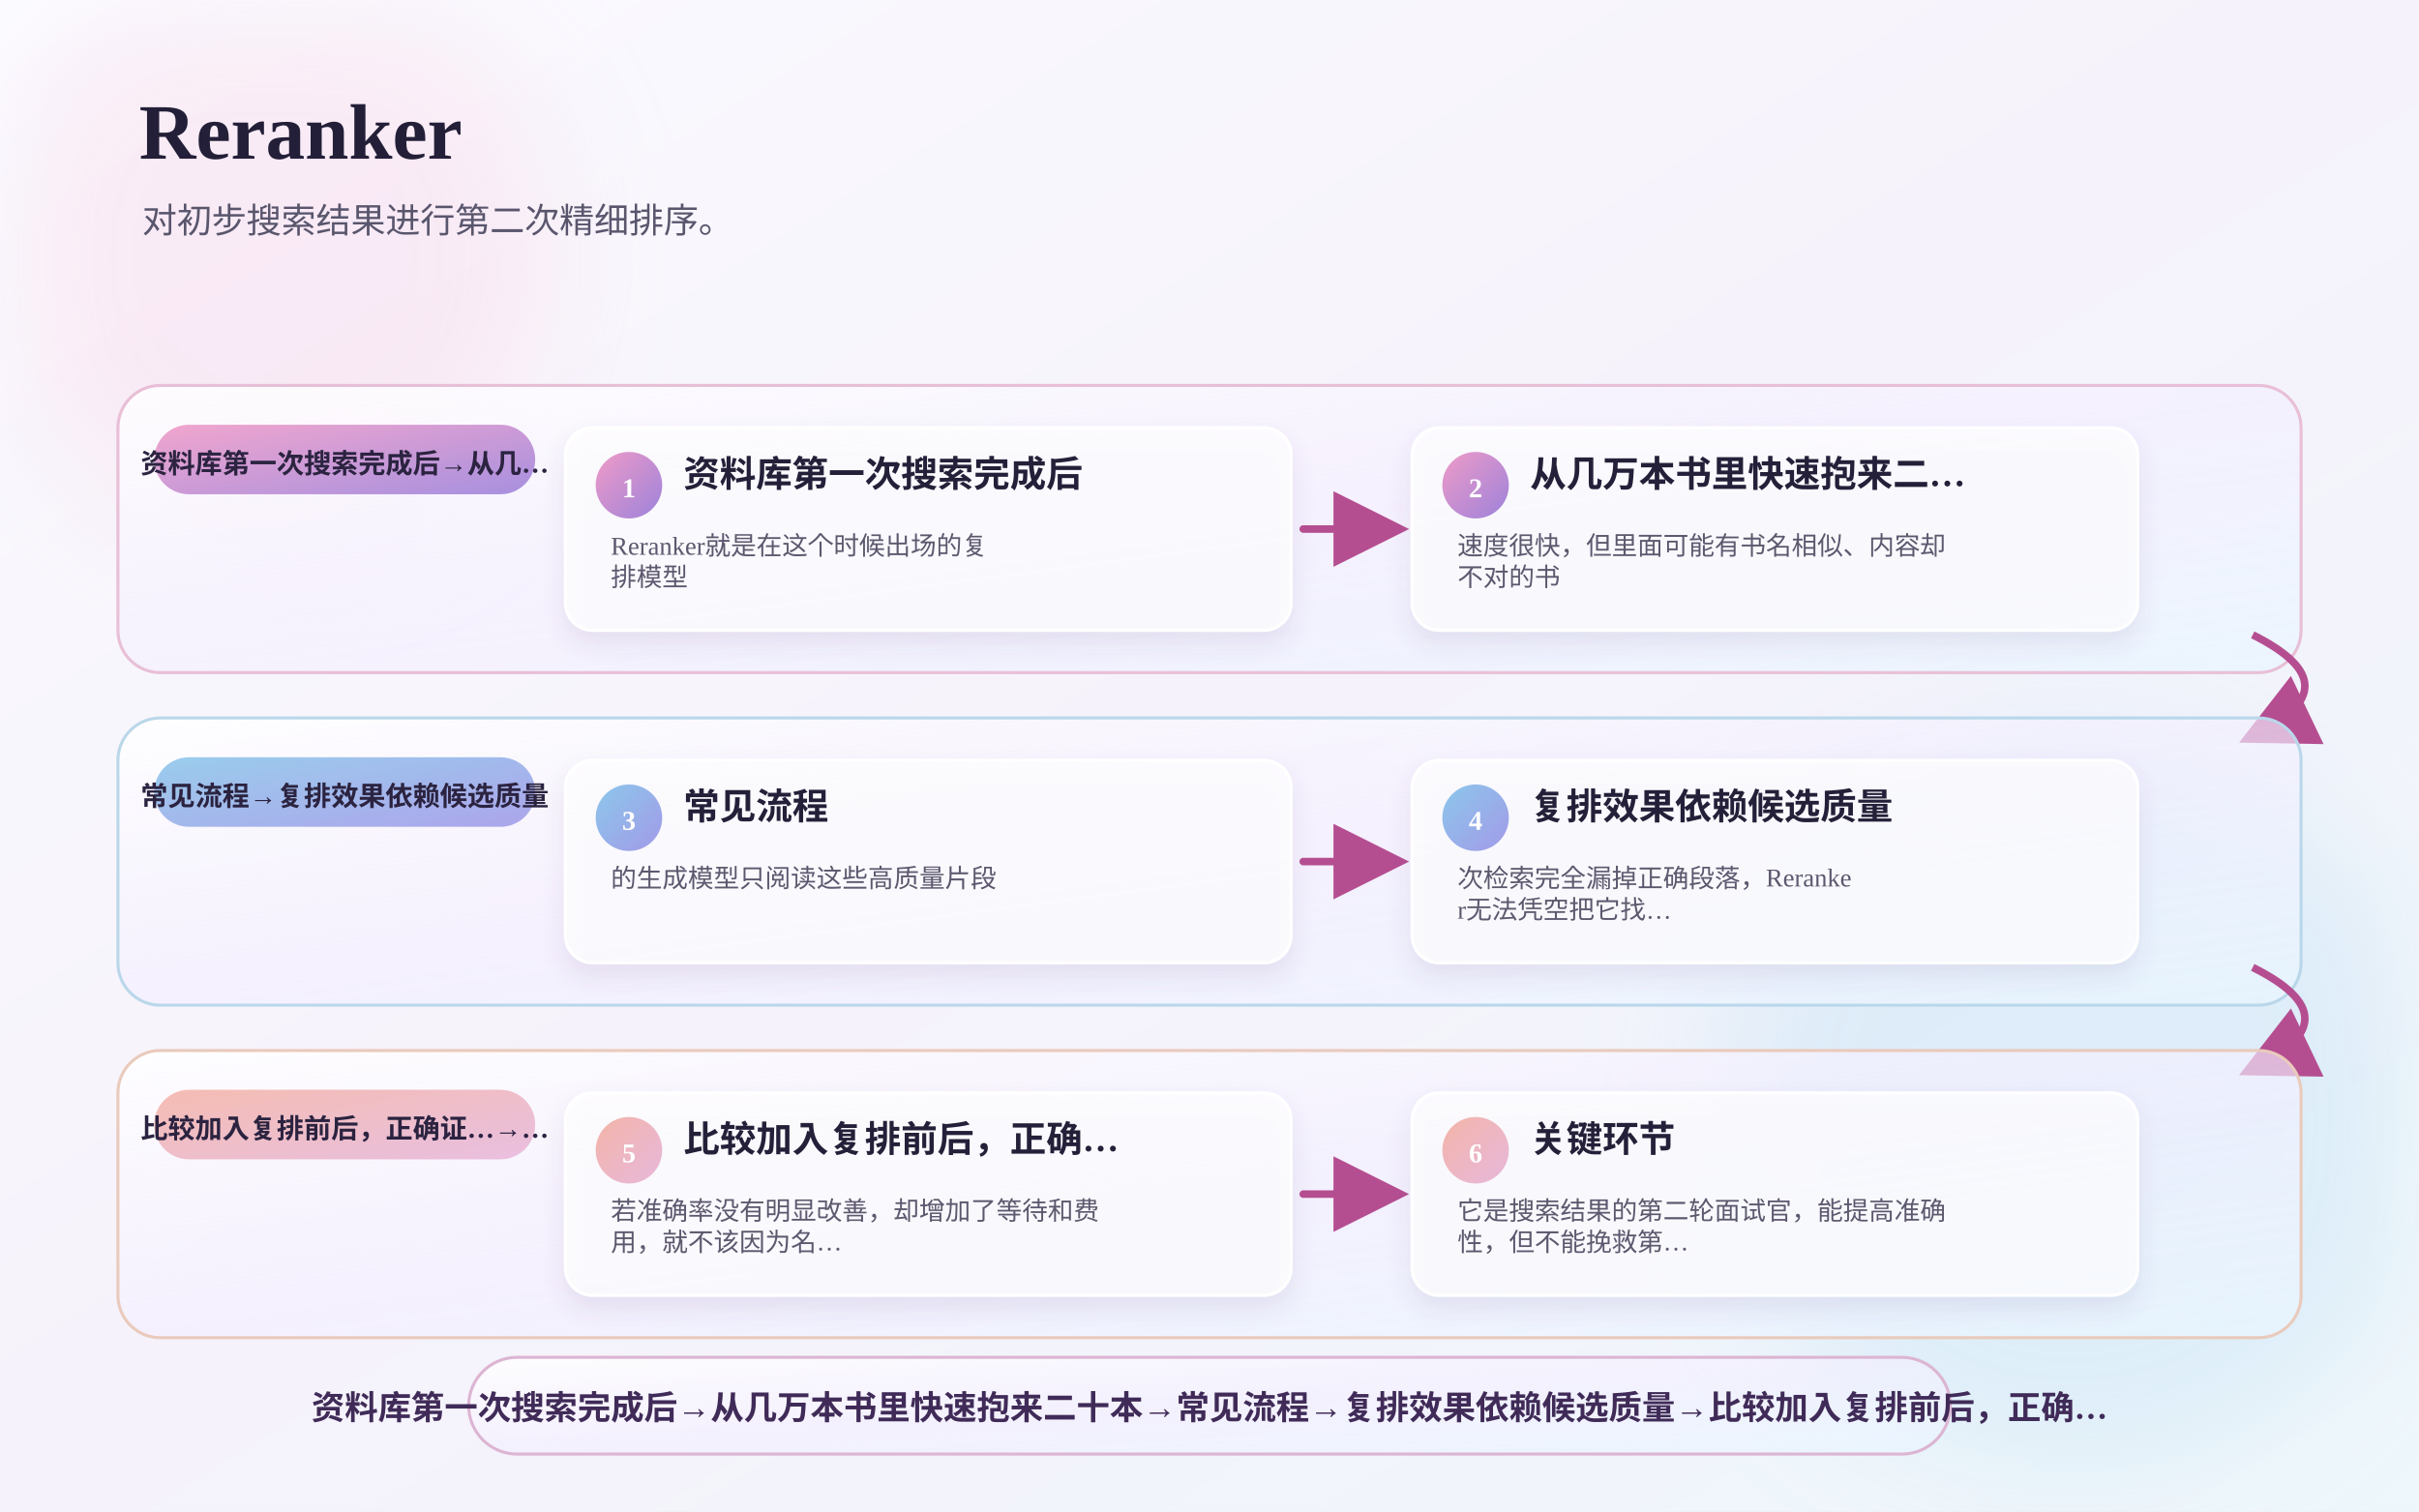
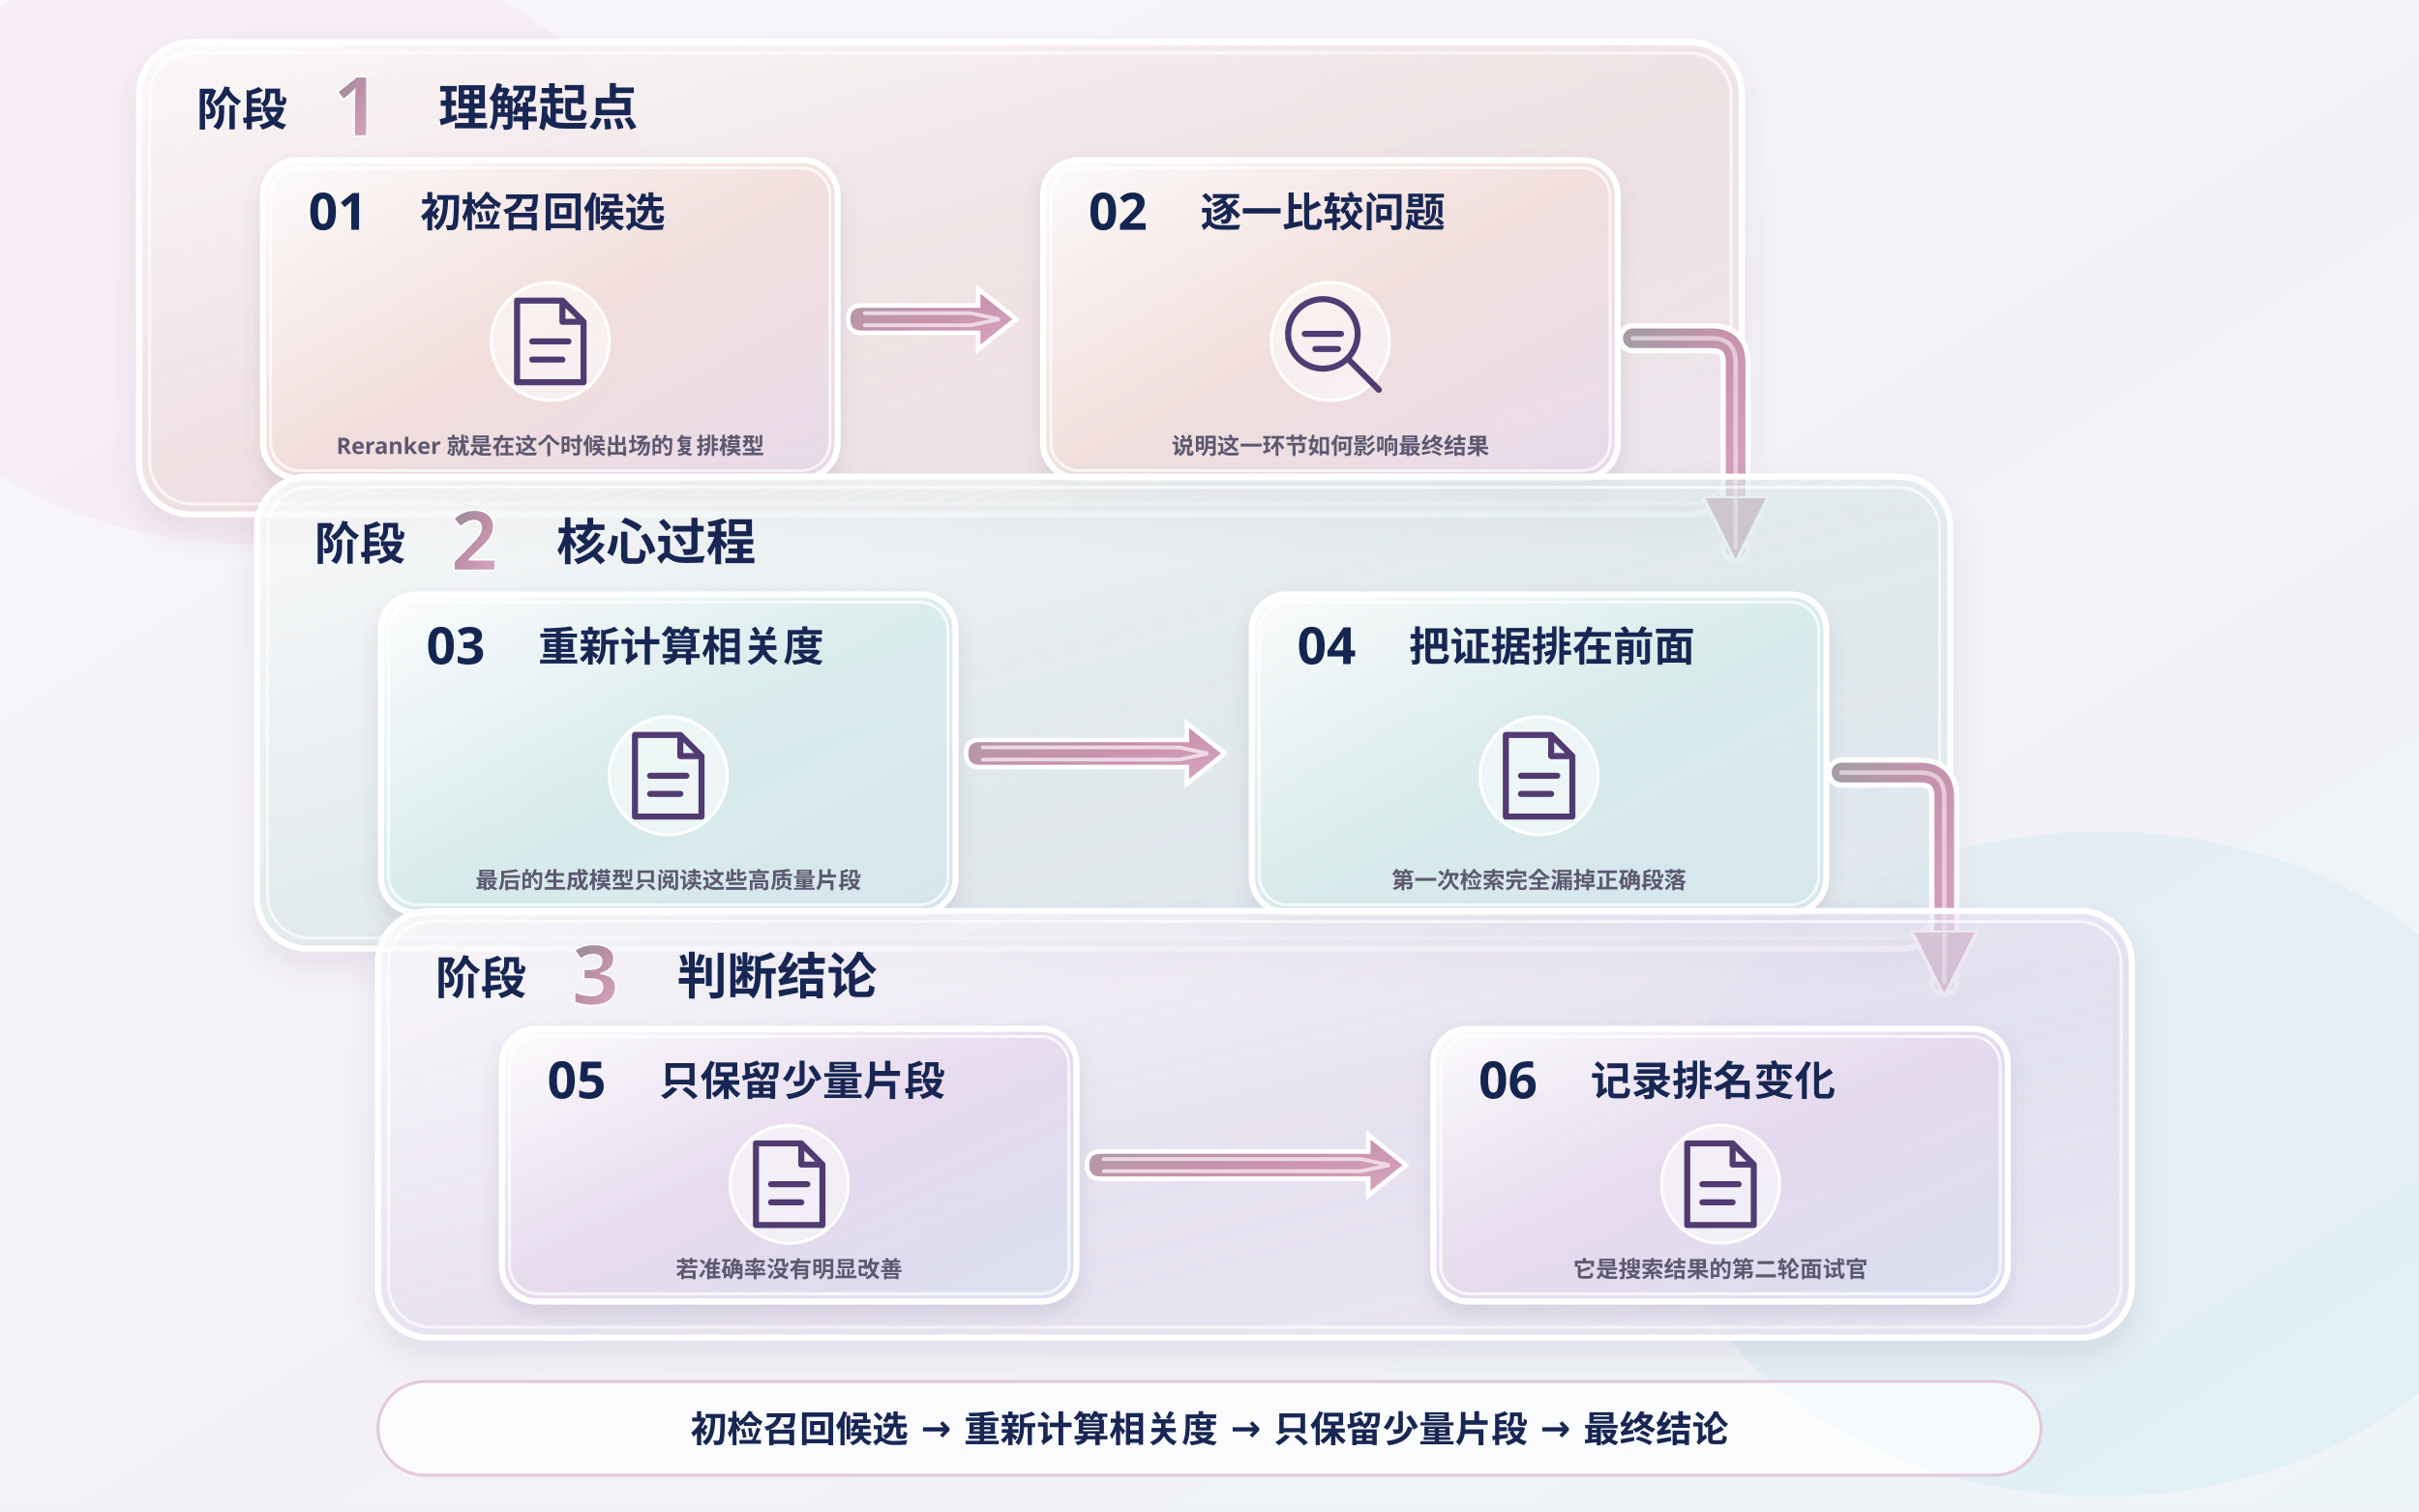
<svg xmlns="http://www.w3.org/2000/svg" width="1600" height="1000" viewBox="0 0 1600 1000">
  <defs>
    <linearGradient id="bg" x1="0" y1="0" x2="1" y2="1">
-       <stop offset="0" stop-color="#fbfbff" />
-       <stop offset=".48" stop-color="#f6f2fb" />
-       <stop offset="1" stop-color="#eef7fb" />
+       <stop stop-color="#f9f8fb" />
+       <stop offset=".48" stop-color="#f4f1f7" />
+       <stop offset="1" stop-color="#edf4f8" />
    </linearGradient>
-     <linearGradient id="pink" x1="0" y1="0" x2="1" y2="1">
-       <stop stop-color="#ef9bc7" />
-       <stop offset="1" stop-color="#9d82db" />
+     <linearGradient id="stageWarm" x1="0" y1="0" x2="1" y2="1">
+       <stop stop-color="#fff" stop-opacity=".76" />
+       <stop offset=".55" stop-color="#f0d9d6" stop-opacity=".48" />
+       <stop offset="1" stop-color="#eee7f3" stop-opacity=".66" />
    </linearGradient>
-     <linearGradient id="blue" x1="0" y1="0" x2="1" y2="1">
-       <stop stop-color="#8cc7eb" />
-       <stop offset="1" stop-color="#a29ae8" />
+     <linearGradient id="stageCool" x1="0" y1="0" x2="1" y2="1">
+       <stop stop-color="#fff" stop-opacity=".77" />
+       <stop offset=".55" stop-color="#d8e9e8" stop-opacity=".54" />
+       <stop offset="1" stop-color="#e0e6f2" stop-opacity=".65" />
    </linearGradient>
-     <linearGradient id="peach" x1="0" y1="0" x2="1" y2="1">
-       <stop stop-color="#f3b4a8" />
-       <stop offset="1" stop-color="#e8b8dc" />
+     <linearGradient id="stageViolet" x1="0" y1="0" x2="1" y2="1">
+       <stop stop-color="#fff" stop-opacity=".78" />
+       <stop offset=".55" stop-color="#e5ddf1" stop-opacity=".58" />
+       <stop offset="1" stop-color="#ece5f5" stop-opacity=".68" />
    </linearGradient>
-     <linearGradient id="glass" x1="0" y1="0" x2="1" y2="1">
-       <stop stop-color="#ffffff" stop-opacity=".88" />
-       <stop offset=".5" stop-color="#f4efff" stop-opacity=".65" />
-       <stop offset="1" stop-color="#e9f6ff" stop-opacity=".74" />
+     <linearGradient id="cardWarm" x1="0" y1="0" x2="1" y2="1">
+       <stop stop-color="#fff" stop-opacity=".91" />
+       <stop offset=".5" stop-color="#f6e1dd" stop-opacity=".75" />
+       <stop offset="1" stop-color="#e9d8ee" stop-opacity=".78" />
    </linearGradient>
+     <linearGradient id="cardMint" x1="0" y1="0" x2="1" y2="1">
+       <stop stop-color="#fff" stop-opacity=".92" />
+       <stop offset=".5" stop-color="#d9eeee" stop-opacity=".77" />
+       <stop offset="1" stop-color="#d8e8f1" stop-opacity=".78" />
+     </linearGradient>
+     <linearGradient id="cardViolet" x1="0" y1="0" x2="1" y2="1">
+       <stop stop-color="#fff" stop-opacity=".92" />
+       <stop offset=".5" stop-color="#e8daf0" stop-opacity=".78" />
+       <stop offset="1" stop-color="#d9e2f3" stop-opacity=".8" />
+     </linearGradient>
+     <linearGradient id="arrowGrad" x1="0" y1="0" x2="1" y2="1">
+       <stop stop-color="#a79ba5" />
+       <stop offset=".48" stop-color="#c792ad" />
+       <stop offset="1" stop-color="#d9a6c2" />
+     </linearGradient>
+     <linearGradient id="numberGrad" x1="0" y1="0" x2="1" y2="1">
+       <stop stop-color="#978d98" />
+       <stop offset=".5" stop-color="#bd8fa9" />
+       <stop offset="1" stop-color="#d7a5bf" />
+     </linearGradient>
+     <filter id="stageShadow" x="-20%" y="-20%" width="140%" height="150%">
+       <feDropShadow dx="0" dy="10" stdDeviation="9" flood-color="#5f5674" flood-opacity=".16" />
+     </filter>
    <filter id="shadow" x="-20%" y="-20%" width="140%" height="150%">
-       <feDropShadow dx="0" dy="8" stdDeviation="7" flood-color="#6b568f" flood-opacity=".15" />
+       <feDropShadow dx="0" dy="7" stdDeviation="6" flood-color="#665875" flood-opacity=".16" />
    </filter>
-     <filter id="soft" x="-30%" y="-30%" width="160%" height="160%">
-       <feGaussianBlur stdDeviation="42" />
-     </filter>
-     <marker id="arrow" markerWidth="10" markerHeight="10" refX="8" refY="5" orient="auto">
-       <path d="M0,0 L10,5 L0,10 Z" fill="#b54e91" />
+     <marker id="arrow" markerUnits="userSpaceOnUse" markerWidth="44" markerHeight="44" refX="34" refY="22" orient="auto">
+       <path d="M0 0L44 22L0 44Z" fill="#bd91aa" stroke="#fff" stroke-width="2.5" />
    </marker>
  </defs>
  <rect width="1600" height="1000" fill="url(#bg)" />
-   <circle cx="180" cy="170" r="190" fill="#f4add0" opacity=".18" filter="url(#soft)" />
-   <circle cx="1370" cy="730" r="240" fill="#87c8ec" opacity=".18" filter="url(#soft)" />
-   <text x="92" y="105" text-anchor="start" font-size="52" font-weight="760" fill="#231f38">
-     <tspan x="92" dy="0">Reranker</tspan>
-   </text>
-   <text x="94" y="154" text-anchor="start" font-size="23" font-weight="500" fill="#59566d">
-     <tspan x="94" dy="0">对初步搜索结果进行第二次精细排序。</tspan>
-   </text>
-   <rect x="78" y="255" width="1444" height="190" rx="28" fill="url(#glass)" stroke="#e8bfd7" stroke-width="2" />
-   <rect x="102" y="281" width="252" height="46" rx="23" fill="url(#pink)" opacity=".88" />
-   <text x="228" y="313" text-anchor="middle" font-size="18" font-weight="740" fill="#2b2340">
-     <tspan x="228" dy="0">资料库第一次搜索完成后→从几…</tspan>
-   </text>
-   <rect x="374.0" y="283" width="480" height="134" rx="18" fill="#ffffff" fill-opacity=".74" stroke="#ffffff" stroke-width="2" filter="url(#shadow)" />
-   <circle cx="416.0" cy="321" r="22" fill="url(#pink)" />
-   <text x="416.0" y="329" text-anchor="middle" font-size="18" font-weight="800" fill="#ffffff">
-     <tspan x="416.0" dy="0">1</tspan>
-   </text>
-   <text x="452.0" y="322" text-anchor="start" font-size="24" font-weight="760" fill="#252039">
-     <tspan x="452.0" dy="0">资料库第一次搜索完成后</tspan>
-   </text>
-   <text x="404.0" y="367" text-anchor="start" font-size="17" font-weight="480" fill="#5d586e">
-     <tspan x="404.0" dy="0">Reranker就是在这个时候出场的复</tspan>
-     <tspan x="404.0" dy="20.74">排模型</tspan>
-   </text>
-   <path d="M 862.0 350 L 922.0 350" stroke="#b54e91" stroke-width="5" stroke-linecap="round" marker-end="url(#arrow)" />
-   <rect x="934.0" y="283" width="480" height="134" rx="18" fill="#ffffff" fill-opacity=".74" stroke="#ffffff" stroke-width="2" filter="url(#shadow)" />
-   <circle cx="976.0" cy="321" r="22" fill="url(#pink)" />
-   <text x="976.0" y="329" text-anchor="middle" font-size="18" font-weight="800" fill="#ffffff">
-     <tspan x="976.0" dy="0">2</tspan>
-   </text>
-   <text x="1012.0" y="322" text-anchor="start" font-size="24" font-weight="760" fill="#252039">
-     <tspan x="1012.0" dy="0">从几万本书里快速抱来二…</tspan>
-   </text>
-   <text x="964.0" y="367" text-anchor="start" font-size="17" font-weight="480" fill="#5d586e">
-     <tspan x="964.0" dy="0">速度很快，但里面可能有书名相似、内容却</tspan>
-     <tspan x="964.0" dy="20.74">不对的书</tspan>
-   </text>
-   <path d="M 1490 420 C 1536 443,1536 465,1490 487" fill="none" stroke="#b54e91" stroke-width="5" marker-end="url(#arrow)" />
-   <rect x="78" y="475" width="1444" height="190" rx="28" fill="url(#glass)" stroke="#bad7ea" stroke-width="2" />
-   <rect x="102" y="501" width="252" height="46" rx="23" fill="url(#blue)" opacity=".88" />
-   <text x="228" y="533" text-anchor="middle" font-size="18" font-weight="740" fill="#2b2340">
-     <tspan x="228" dy="0">常见流程→复排效果依赖候选质量</tspan>
-   </text>
-   <rect x="374.0" y="503" width="480" height="134" rx="18" fill="#ffffff" fill-opacity=".74" stroke="#ffffff" stroke-width="2" filter="url(#shadow)" />
-   <circle cx="416.0" cy="541" r="22" fill="url(#blue)" />
-   <text x="416.0" y="549" text-anchor="middle" font-size="18" font-weight="800" fill="#ffffff">
-     <tspan x="416.0" dy="0">3</tspan>
-   </text>
-   <text x="452.0" y="542" text-anchor="start" font-size="24" font-weight="760" fill="#252039">
-     <tspan x="452.0" dy="0">常见流程</tspan>
-   </text>
-   <text x="404.0" y="587" text-anchor="start" font-size="17" font-weight="480" fill="#5d586e">
-     <tspan x="404.0" dy="0">的生成模型只阅读这些高质量片段</tspan>
-   </text>
-   <path d="M 862.0 570 L 922.0 570" stroke="#b54e91" stroke-width="5" stroke-linecap="round" marker-end="url(#arrow)" />
-   <rect x="934.0" y="503" width="480" height="134" rx="18" fill="#ffffff" fill-opacity=".74" stroke="#ffffff" stroke-width="2" filter="url(#shadow)" />
-   <circle cx="976.0" cy="541" r="22" fill="url(#blue)" />
-   <text x="976.0" y="549" text-anchor="middle" font-size="18" font-weight="800" fill="#ffffff">
-     <tspan x="976.0" dy="0">4</tspan>
-   </text>
-   <text x="1012.0" y="542" text-anchor="start" font-size="24" font-weight="760" fill="#252039">
-     <tspan x="1012.0" dy="0">复排效果依赖候选质量</tspan>
-   </text>
-   <text x="964.0" y="587" text-anchor="start" font-size="17" font-weight="480" fill="#5d586e">
-     <tspan x="964.0" dy="0">次检索完全漏掉正确段落，Reranke</tspan>
-     <tspan x="964.0" dy="20.74">r无法凭空把它找…</tspan>
-   </text>
-   <path d="M 1490 640 C 1536 663,1536 685,1490 707" fill="none" stroke="#b54e91" stroke-width="5" marker-end="url(#arrow)" />
-   <rect x="78" y="695" width="1444" height="190" rx="28" fill="url(#glass)" stroke="#e9cabc" stroke-width="2" />
-   <rect x="102" y="721" width="252" height="46" rx="23" fill="url(#peach)" opacity=".88" />
-   <text x="228" y="753" text-anchor="middle" font-size="18" font-weight="740" fill="#2b2340">
-     <tspan x="228" dy="0">比较加入复排前后，正确证…→…</tspan>
-   </text>
-   <rect x="374.0" y="723" width="480" height="134" rx="18" fill="#ffffff" fill-opacity=".74" stroke="#ffffff" stroke-width="2" filter="url(#shadow)" />
-   <circle cx="416.0" cy="761" r="22" fill="url(#peach)" />
-   <text x="416.0" y="769" text-anchor="middle" font-size="18" font-weight="800" fill="#ffffff">
-     <tspan x="416.0" dy="0">5</tspan>
-   </text>
-   <text x="452.0" y="762" text-anchor="start" font-size="24" font-weight="760" fill="#252039">
-     <tspan x="452.0" dy="0">比较加入复排前后，正确…</tspan>
-   </text>
-   <text x="404.0" y="807" text-anchor="start" font-size="17" font-weight="480" fill="#5d586e">
-     <tspan x="404.0" dy="0">若准确率没有明显改善，却增加了等待和费</tspan>
-     <tspan x="404.0" dy="20.74">用，就不该因为名…</tspan>
-   </text>
-   <path d="M 862.0 790 L 922.0 790" stroke="#b54e91" stroke-width="5" stroke-linecap="round" marker-end="url(#arrow)" />
-   <rect x="934.0" y="723" width="480" height="134" rx="18" fill="#ffffff" fill-opacity=".74" stroke="#ffffff" stroke-width="2" filter="url(#shadow)" />
-   <circle cx="976.0" cy="761" r="22" fill="url(#peach)" />
-   <text x="976.0" y="769" text-anchor="middle" font-size="18" font-weight="800" fill="#ffffff">
-     <tspan x="976.0" dy="0">6</tspan>
-   </text>
-   <text x="1012.0" y="762" text-anchor="start" font-size="24" font-weight="760" fill="#252039">
-     <tspan x="1012.0" dy="0">关键环节</tspan>
-   </text>
-   <text x="964.0" y="807" text-anchor="start" font-size="17" font-weight="480" fill="#5d586e">
-     <tspan x="964.0" dy="0">它是搜索结果的第二轮面试官，能提高准确</tspan>
-     <tspan x="964.0" dy="20.74">性，但不能挽救第…</tspan>
-   </text>
-   <rect x="310" y="898" width="980" height="64" rx="32" fill="url(#glass)" stroke="#dcb5d3" stroke-width="2" />
-   <text x="800" y="939" text-anchor="middle" font-size="22" font-weight="760" fill="#402b58">
-     <tspan x="800" dy="0">资料库第一次搜索完成后→从几万本书里快速抱来二十本→常见流程→复排效果依赖候选质量→比较加入复排前后，正确…</tspan>
-   </text>
+   <ellipse cx="170" cy="160" rx="270" ry="200" fill="#eeb9d0" opacity=".14" />
+   <ellipse cx="1390" cy="770" rx="290" ry="220" fill="#9acfe4" opacity=".14" />
+   <g filter="url(#stageShadow)">
+     <rect x="92" y="28.0" width="1060" height="312.333" rx="34" fill="url(#stageWarm)" stroke="#fff" stroke-width="4" />
+     <rect x="99" y="35.0" width="1046" height="298.333" rx="28" fill="none" stroke="#fff" stroke-opacity=".66" stroke-width="2" />
+   </g>
+   <text x="130" y="83.0" text-anchor="start" font-family="Noto Sans SC, Microsoft YaHei, sans-serif" font-size="30" font-weight="850" fill="#172653">阶段</text>
+   <text x="220" y="90.0" font-family="Noto Sans SC, Microsoft YaHei, sans-serif" font-size="55" font-weight="950" fill="url(#numberGrad)" stroke="#fff" stroke-width="1">1</text>
+   <text x="290" y="83.0" text-anchor="start" font-family="Noto Sans SC, Microsoft YaHei, sans-serif" font-size="33" font-weight="900" fill="#172653">理解起点</text>
+   <g filter="url(#shadow)">
+     <rect x="174" y="106.0" width="380" height="210.333" rx="23" fill="url(#cardWarm)" stroke="#fff" stroke-width="4" />
+     <rect x="179" y="111.0" width="370" height="200.333" rx="19" fill="none" stroke="#fff" stroke-opacity=".72" stroke-width="2" />
+   </g>
+   <text x="204" y="152.0" text-anchor="start" font-family="Noto Sans SC, Microsoft YaHei, sans-serif" font-size="34" font-weight="900" fill="#142552">01</text>
+   <text x="278" y="150.0" text-anchor="start" font-family="Noto Sans SC, Microsoft YaHei, sans-serif" font-size="27" font-weight="850" fill="#172653">初检召回候选</text>
+   <circle cx="364.0" cy="225.89" r="39" fill="#fff" fill-opacity=".54" stroke="#fff" stroke-width="2" />
+   <path d="M342.0,198.89h30l14,14v40h-44z M372.0,198.89v14h14 M352.0,225.89h24 M352.0,237.89h20" fill="none" stroke="#513b72" stroke-width="4" stroke-linecap="round" stroke-linejoin="round" />
+   <text x="364.0" y="300.333" text-anchor="middle" font-family="Noto Sans SC, Microsoft YaHei, sans-serif" font-size="15" font-weight="580" fill="#5c5870">Reranker 就是在这个时候出场的复排模型</text>
+   <g filter="url(#shadow)">
+     <rect x="690" y="106.0" width="380" height="210.333" rx="23" fill="url(#cardWarm)" stroke="#fff" stroke-width="4" />
+     <rect x="695" y="111.0" width="370" height="200.333" rx="19" fill="none" stroke="#fff" stroke-opacity=".72" stroke-width="2" />
+   </g>
+   <text x="720" y="152.0" text-anchor="start" font-family="Noto Sans SC, Microsoft YaHei, sans-serif" font-size="34" font-weight="900" fill="#142552">02</text>
+   <text x="794" y="150.0" text-anchor="start" font-family="Noto Sans SC, Microsoft YaHei, sans-serif" font-size="27" font-weight="850" fill="#172653">逐一比较问题</text>
+   <circle cx="880.0" cy="225.89" r="39" fill="#fff" fill-opacity=".54" stroke="#fff" stroke-width="2" />
+   <circle cx="875.0" cy="220.89" r="23" fill="none" stroke="#513b72" stroke-width="4" stroke-linecap="round" stroke-linejoin="round" />
+   <path d="M892.0,237.89l20,20 M863.0,220.89h24 M870.0,230.89h15" fill="none" stroke="#513b72" stroke-width="4" stroke-linecap="round" stroke-linejoin="round" />
+   <text x="880.0" y="300.333" text-anchor="middle" font-family="Noto Sans SC, Microsoft YaHei, sans-serif" font-size="15" font-weight="580" fill="#5c5870">说明这一环节如何影响最终结果</text>
+   <g>
+     <path d="M570 202.167 H647 V191.167 L672 211.167 L647 231.167 V220.167 H570         Q561 220.167 561 211.167 Q561 202.167 570 202.167 Z" fill="url(#arrowGrad)" stroke="#fff" stroke-width="3" />
+     <path d="M572 207.167 H642 L661 211.167 L642 215.167 H572" fill="none" stroke="#f5e8ef" stroke-opacity=".82" stroke-width="2.5" stroke-linecap="round" />
+   </g>
+   <g>
+     <path d="M1080 223.787 H1132 Q1148 223.787 1148 239.787 V362.333" fill="none" stroke="#fff" stroke-opacity=".92" stroke-width="20" stroke-linecap="round" stroke-linejoin="round" />
+     <path d="M1080 223.787 H1132 Q1148 223.787 1148 239.787 V362.333" fill="none" stroke="url(#arrowGrad)" stroke-width="13" stroke-linecap="round" stroke-linejoin="round" marker-end="url(#arrow)" />
+     <path d="M1080 223.787 H1132 Q1148 223.787 1148 239.787 V362.333" fill="none" stroke="#f5e8ef" stroke-opacity=".64" stroke-width="3" stroke-linecap="round" stroke-linejoin="round" />
+   </g>
+   <g filter="url(#stageShadow)">
+     <rect x="170" y="315.333" width="1120" height="312.333" rx="34" fill="url(#stageCool)" stroke="#fff" stroke-width="4" />
+     <rect x="177" y="322.333" width="1106" height="298.333" rx="28" fill="none" stroke="#fff" stroke-opacity=".66" stroke-width="2" />
+   </g>
+   <text x="208" y="370.333" text-anchor="start" font-family="Noto Sans SC, Microsoft YaHei, sans-serif" font-size="30" font-weight="850" fill="#172653">阶段</text>
+   <text x="298" y="377.333" font-family="Noto Sans SC, Microsoft YaHei, sans-serif" font-size="55" font-weight="950" fill="url(#numberGrad)" stroke="#fff" stroke-width="1">2</text>
+   <text x="368" y="370.333" text-anchor="start" font-family="Noto Sans SC, Microsoft YaHei, sans-serif" font-size="33" font-weight="900" fill="#172653">核心过程</text>
+   <g filter="url(#shadow)">
+     <rect x="252" y="393.333" width="380" height="210.333" rx="23" fill="url(#cardMint)" stroke="#fff" stroke-width="4" />
+     <rect x="257" y="398.333" width="370" height="200.333" rx="19" fill="none" stroke="#fff" stroke-opacity=".72" stroke-width="2" />
+   </g>
+   <text x="282" y="439.333" text-anchor="start" font-family="Noto Sans SC, Microsoft YaHei, sans-serif" font-size="34" font-weight="900" fill="#142552">03</text>
+   <text x="356" y="437.333" text-anchor="start" font-family="Noto Sans SC, Microsoft YaHei, sans-serif" font-size="27" font-weight="850" fill="#172653">重新计算相关度</text>
+   <circle cx="442.0" cy="513.223" r="39" fill="#fff" fill-opacity=".54" stroke="#fff" stroke-width="2" />
+   <path d="M420.0,486.223h30l14,14v40h-44z M450.0,486.223v14h14 M430.0,513.223h24 M430.0,525.223h20" fill="none" stroke="#513b72" stroke-width="4" stroke-linecap="round" stroke-linejoin="round" />
+   <text x="442.0" y="587.667" text-anchor="middle" font-family="Noto Sans SC, Microsoft YaHei, sans-serif" font-size="15" font-weight="580" fill="#5c5870">最后的生成模型只阅读这些高质量片段</text>
+   <g filter="url(#shadow)">
+     <rect x="828" y="393.333" width="380" height="210.333" rx="23" fill="url(#cardMint)" stroke="#fff" stroke-width="4" />
+     <rect x="833" y="398.333" width="370" height="200.333" rx="19" fill="none" stroke="#fff" stroke-opacity=".72" stroke-width="2" />
+   </g>
+   <text x="858" y="439.333" text-anchor="start" font-family="Noto Sans SC, Microsoft YaHei, sans-serif" font-size="34" font-weight="900" fill="#142552">04</text>
+   <text x="932" y="437.333" text-anchor="start" font-family="Noto Sans SC, Microsoft YaHei, sans-serif" font-size="27" font-weight="850" fill="#172653">把证据排在前面</text>
+   <circle cx="1018.0" cy="513.223" r="39" fill="#fff" fill-opacity=".54" stroke="#fff" stroke-width="2" />
+   <path d="M996.0,486.223h30l14,14v40h-44z M1026.0,486.223v14h14 M1006.0,513.223h24 M1006.0,525.223h20" fill="none" stroke="#513b72" stroke-width="4" stroke-linecap="round" stroke-linejoin="round" />
+   <text x="1018.0" y="587.667" text-anchor="middle" font-family="Noto Sans SC, Microsoft YaHei, sans-serif" font-size="15" font-weight="580" fill="#5c5870">第一次检索完全漏掉正确段落</text>
+   <g>
+     <path d="M648 489.5 H785 V478.5 L810 498.5 L785 518.5 V507.5 H648         Q639 507.5 639 498.5 Q639 489.5 648 489.5 Z" fill="url(#arrowGrad)" stroke="#fff" stroke-width="3" />
+     <path d="M650 494.5 H780 L799 498.5 L780 502.5 H650" fill="none" stroke="#f5e8ef" stroke-opacity=".82" stroke-width="2.5" stroke-linecap="round" />
+   </g>
+   <g>
+     <path d="M1218 511.12 H1270 Q1286 511.12 1286 527.12 V649.667" fill="none" stroke="#fff" stroke-opacity=".92" stroke-width="20" stroke-linecap="round" stroke-linejoin="round" />
+     <path d="M1218 511.12 H1270 Q1286 511.12 1286 527.12 V649.667" fill="none" stroke="url(#arrowGrad)" stroke-width="13" stroke-linecap="round" stroke-linejoin="round" marker-end="url(#arrow)" />
+     <path d="M1218 511.12 H1270 Q1286 511.12 1286 527.12 V649.667" fill="none" stroke="#f5e8ef" stroke-opacity=".64" stroke-width="3" stroke-linecap="round" stroke-linejoin="round" />
+   </g>
+   <g filter="url(#stageShadow)">
+     <rect x="250" y="602.667" width="1160" height="282.333" rx="34" fill="url(#stageViolet)" stroke="#fff" stroke-width="4" />
+     <rect x="257" y="609.667" width="1146" height="268.333" rx="28" fill="none" stroke="#fff" stroke-opacity=".66" stroke-width="2" />
+   </g>
+   <text x="288" y="657.667" text-anchor="start" font-family="Noto Sans SC, Microsoft YaHei, sans-serif" font-size="30" font-weight="850" fill="#172653">阶段</text>
+   <text x="378" y="664.667" font-family="Noto Sans SC, Microsoft YaHei, sans-serif" font-size="55" font-weight="950" fill="url(#numberGrad)" stroke="#fff" stroke-width="1">3</text>
+   <text x="448" y="657.667" text-anchor="start" font-family="Noto Sans SC, Microsoft YaHei, sans-serif" font-size="33" font-weight="900" fill="#172653">判断结论</text>
+   <g filter="url(#shadow)">
+     <rect x="332" y="680.667" width="380" height="180.333" rx="23" fill="url(#cardViolet)" stroke="#fff" stroke-width="4" />
+     <rect x="337" y="685.667" width="370" height="170.333" rx="19" fill="none" stroke="#fff" stroke-opacity=".72" stroke-width="2" />
+   </g>
+   <text x="362" y="726.667" text-anchor="start" font-family="Noto Sans SC, Microsoft YaHei, sans-serif" font-size="34" font-weight="900" fill="#142552">05</text>
+   <text x="436" y="724.667" text-anchor="start" font-family="Noto Sans SC, Microsoft YaHei, sans-serif" font-size="27" font-weight="850" fill="#172653">只保留少量片段</text>
+   <circle cx="522.0" cy="783.457" r="39" fill="#fff" fill-opacity=".54" stroke="#fff" stroke-width="2" />
+   <path d="M500.0,756.457h30l14,14v40h-44z M530.0,756.457v14h14 M510.0,783.457h24 M510.0,795.457h20" fill="none" stroke="#513b72" stroke-width="4" stroke-linecap="round" stroke-linejoin="round" />
+   <text x="522.0" y="845.0" text-anchor="middle" font-family="Noto Sans SC, Microsoft YaHei, sans-serif" font-size="15" font-weight="580" fill="#5c5870">若准确率没有明显改善</text>
+   <g filter="url(#shadow)">
+     <rect x="948" y="680.667" width="380" height="180.333" rx="23" fill="url(#cardViolet)" stroke="#fff" stroke-width="4" />
+     <rect x="953" y="685.667" width="370" height="170.333" rx="19" fill="none" stroke="#fff" stroke-opacity=".72" stroke-width="2" />
+   </g>
+   <text x="978" y="726.667" text-anchor="start" font-family="Noto Sans SC, Microsoft YaHei, sans-serif" font-size="34" font-weight="900" fill="#142552">06</text>
+   <text x="1052" y="724.667" text-anchor="start" font-family="Noto Sans SC, Microsoft YaHei, sans-serif" font-size="27" font-weight="850" fill="#172653">记录排名变化</text>
+   <circle cx="1138.0" cy="783.457" r="39" fill="#fff" fill-opacity=".54" stroke="#fff" stroke-width="2" />
+   <path d="M1116.0,756.457h30l14,14v40h-44z M1146.0,756.457v14h14 M1126.0,783.457h24 M1126.0,795.457h20" fill="none" stroke="#513b72" stroke-width="4" stroke-linecap="round" stroke-linejoin="round" />
+   <text x="1138.0" y="845.0" text-anchor="middle" font-family="Noto Sans SC, Microsoft YaHei, sans-serif" font-size="15" font-weight="580" fill="#5c5870">它是搜索结果的第二轮面试官</text>
+   <g>
+     <path d="M728 761.833 H905 V750.833 L930 770.833 L905 790.833 V779.833 H728         Q719 779.833 719 770.833 Q719 761.833 728 761.833 Z" fill="url(#arrowGrad)" stroke="#fff" stroke-width="3" />
+     <path d="M730 766.833 H900 L919 770.833 L900 774.833 H730" fill="none" stroke="#f5e8ef" stroke-opacity=".82" stroke-width="2.5" stroke-linecap="round" />
+   </g>
+   <rect x="250" y="914" width="1100" height="62" rx="31" fill="#fff" fill-opacity=".72" stroke="#e2c9db" stroke-width="2" />
+   <text x="800" y="954" text-anchor="middle" font-family="Noto Sans SC, Microsoft YaHei, sans-serif" font-size="24" font-weight="850" fill="#172653">初检召回候选  →  重新计算相关度  →  只保留少量片段  →  最终结论</text>
</svg>
